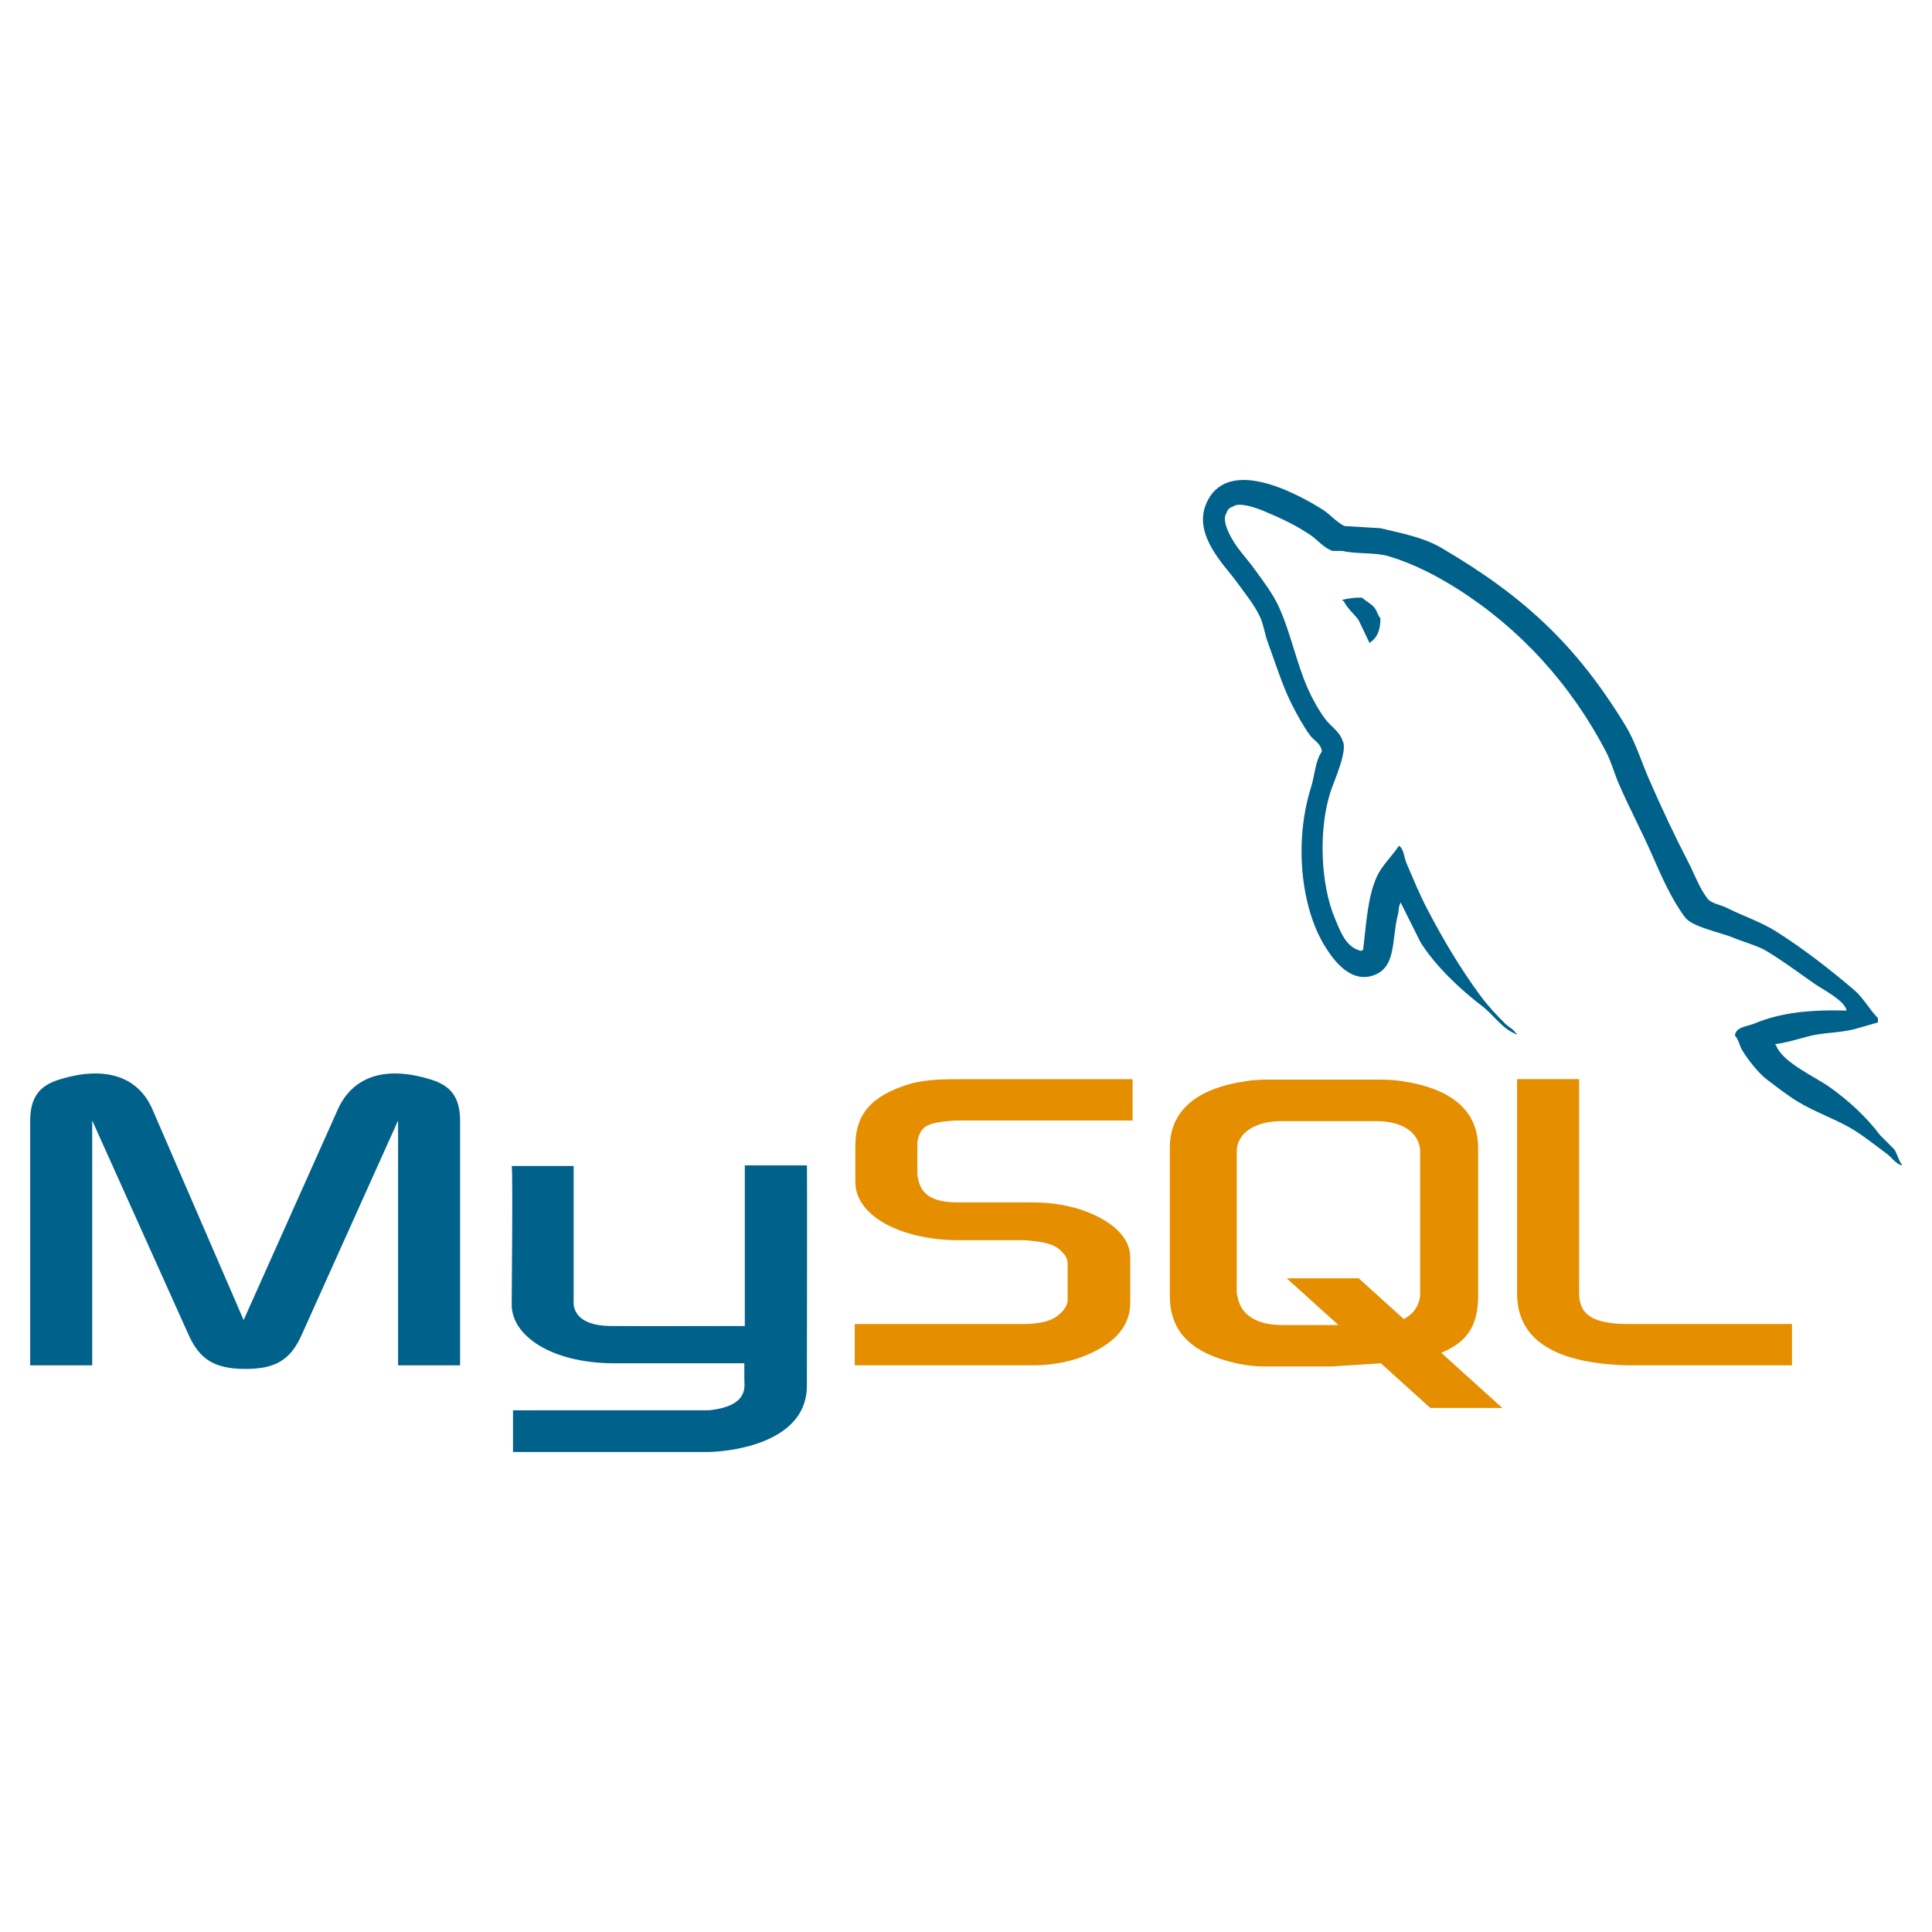
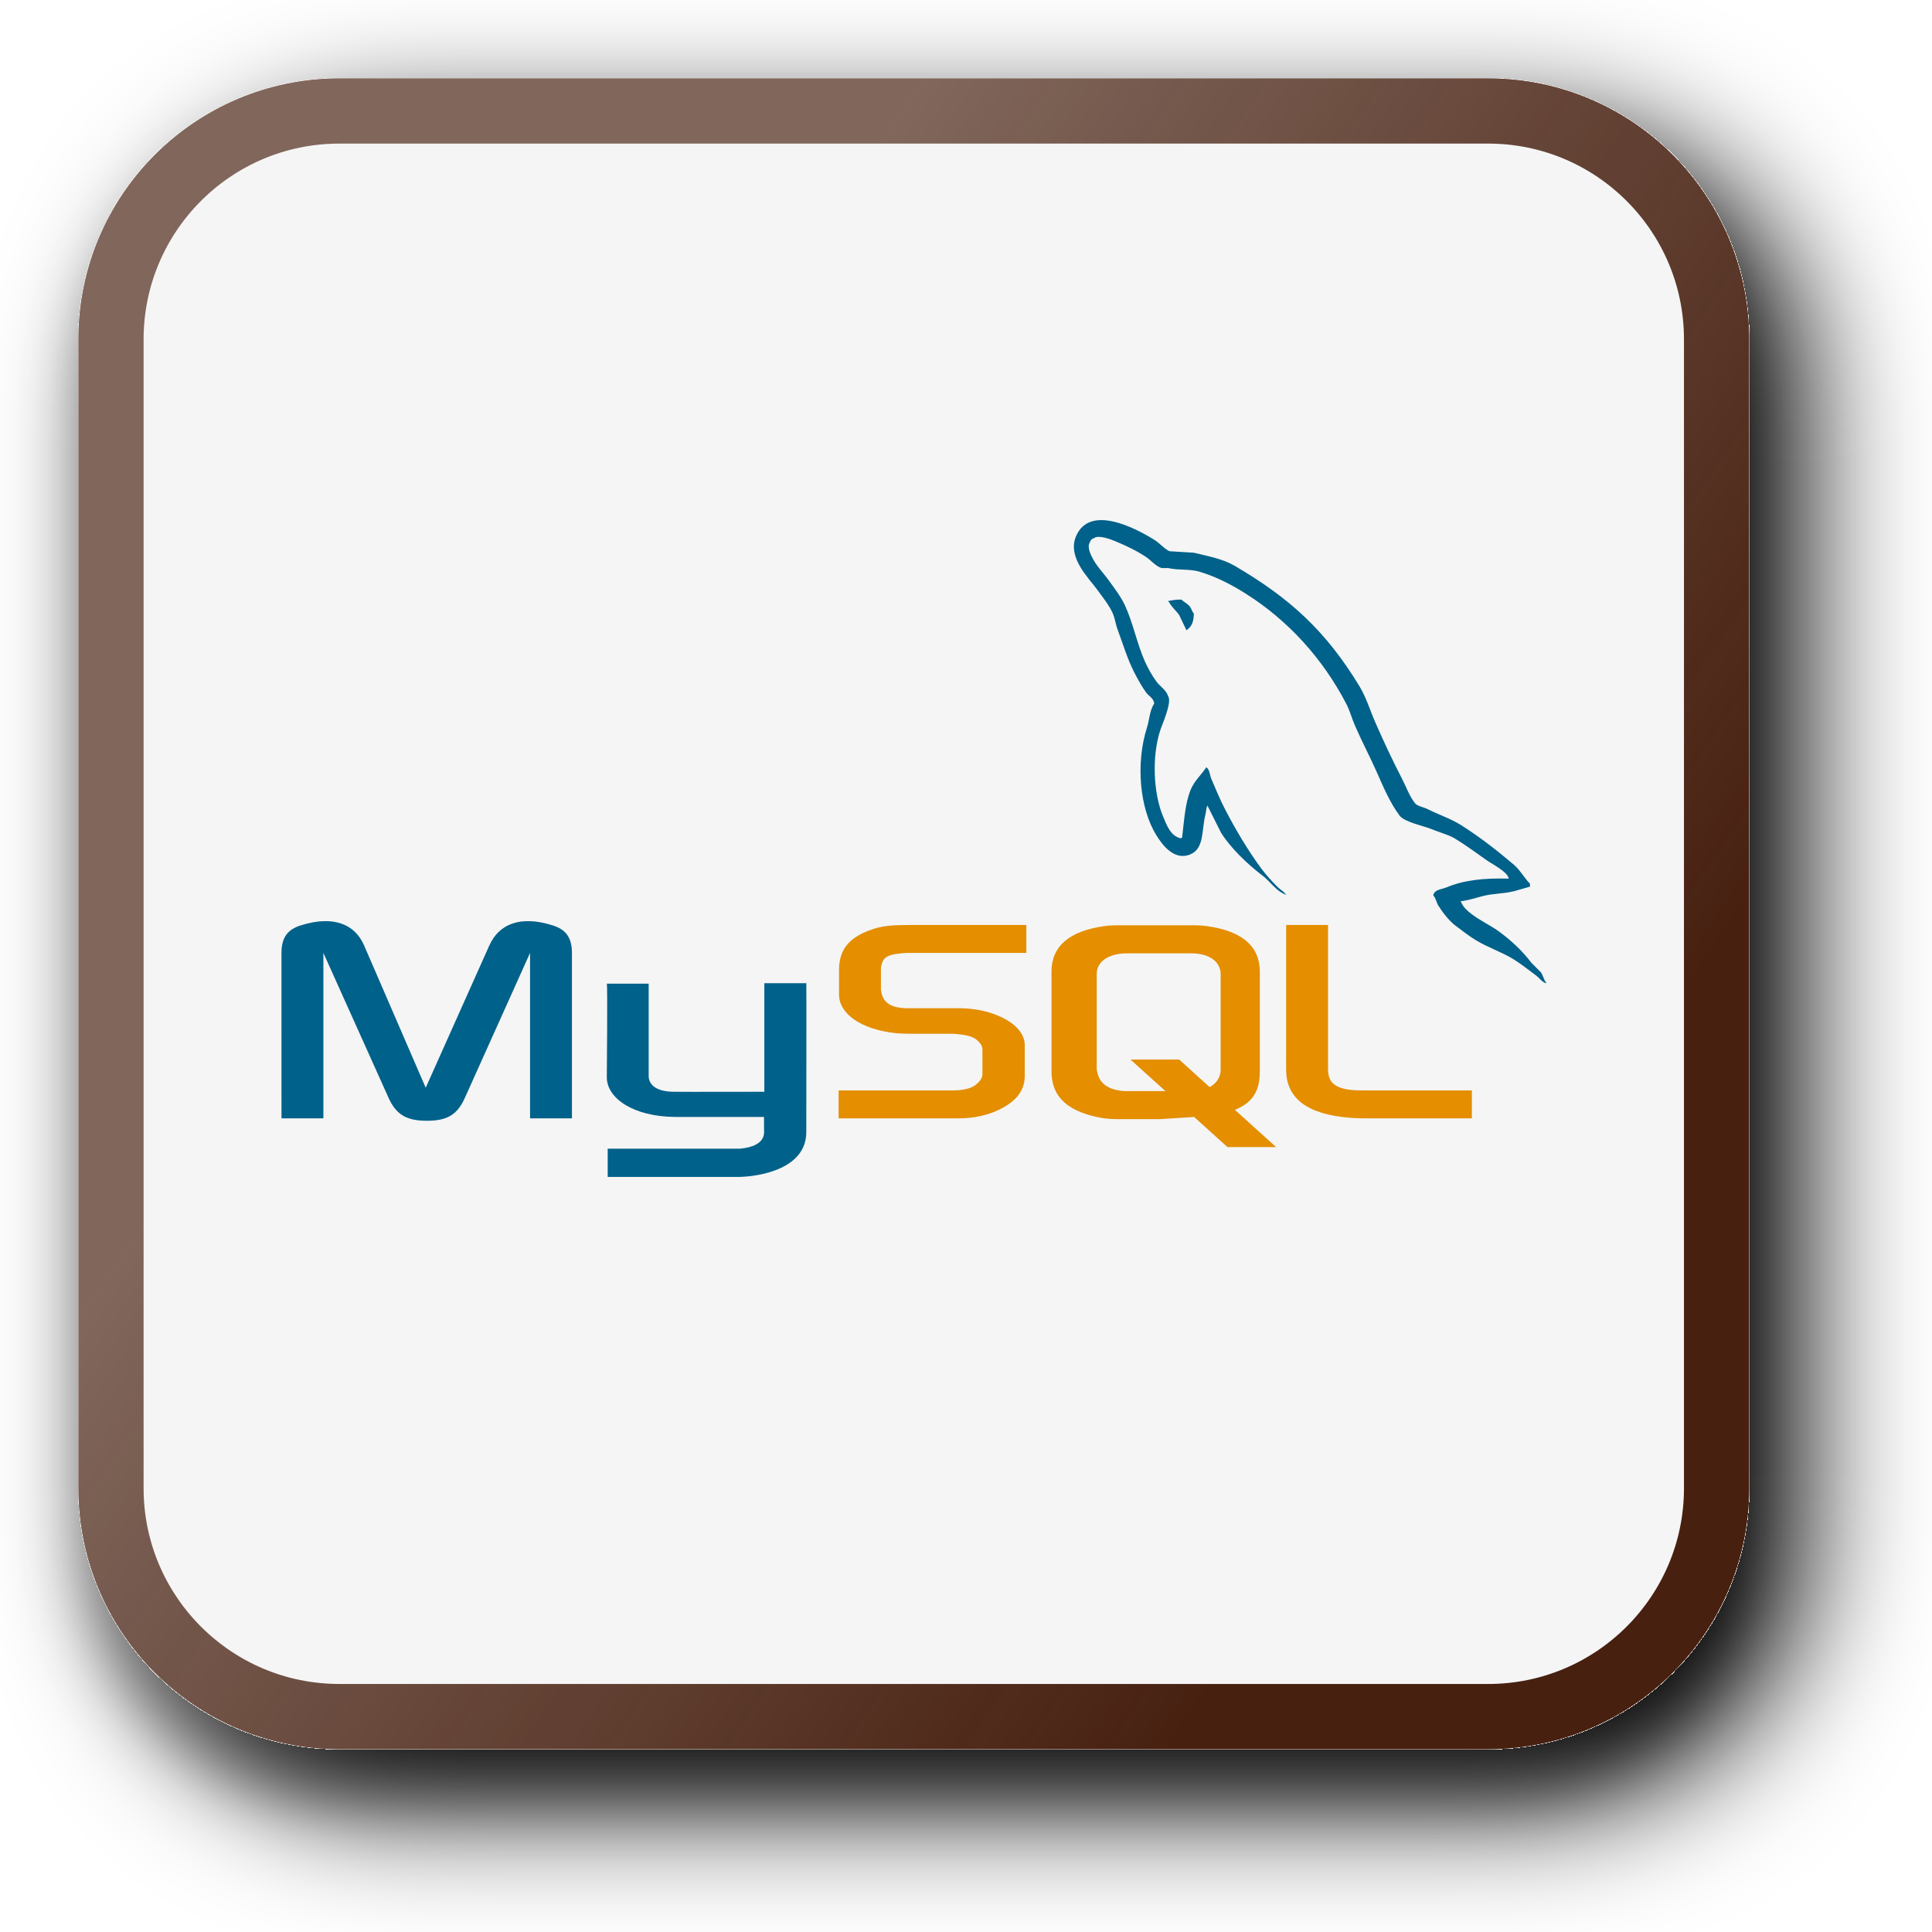
- <svg xmlns="http://www.w3.org/2000/svg" viewBox="0 0 128 128">
-   <path fill="#00618A" d="M2.001 90.458h4.108v-16.223l6.36 14.143c.75 1.712 1.777 2.317 3.792 2.317s3.003-.605 3.753-2.317l6.36-14.143v16.223h4.108v-16.196c0-1.58-.632-2.345-1.936-2.739-3.121-.974-5.215-.131-6.163 1.976l-6.241 13.958-6.043-13.959c-.909-2.106-3.042-2.949-6.163-1.976-1.304.395-1.936 1.159-1.936 2.739v16.197zM33.899 77.252h4.107v8.938c-.038.485.156 1.625 2.406 1.661 1.148.018 8.862 0 8.934 0v-10.643h4.117c.019 0-.004 14.514-.004 14.574.022 3.58-4.441 4.357-6.499 4.417h-12.972v-2.764c.022 0 12.963.003 12.995-.001 2.645-.279 2.332-1.593 2.331-2.035v-1.078h-8.731c-4.062-.037-6.65-1.81-6.683-3.85-.002-.187.089-9.129-.001-9.219z" />
-   <path fill="#E48E00" d="M56.63 90.458h11.812c1.383 0 2.727-.289 3.793-.789 1.777-.816 2.646-1.922 2.646-3.372v-3.002c0-1.185-.987-2.292-2.923-3.028-1.027-.396-2.292-.605-3.517-.605h-4.978c-1.659 0-2.449-.5-2.646-1.606-.039-.132-.039-.237-.039-.369v-1.87c0-.105 0-.211.039-.342.197-.843.632-1.08 2.094-1.212l.395-.026h11.733v-2.738h-11.535c-1.659 0-2.528.105-3.318.342-2.449.764-3.517 1.975-3.517 4.082v2.396c0 1.844 2.095 3.424 5.61 3.793.396.025.79.053 1.185.053h4.267c.158 0 .316 0 .435.025 1.304.105 1.856.343 2.252.816.237.237.315.475.315.737v2.397c0 .289-.197.658-.592.974-.355.316-.948.527-1.738.58l-.435.026h-11.338v2.738zM100.511 85.692c0 2.817 2.094 4.397 6.32 4.714.395.026.79.052 1.185.052h10.706v-2.738h-10.784c-2.41 0-3.318-.606-3.318-2.055v-14.168h-4.108v14.195zM77.503 85.834v-9.765c0-2.48 1.742-3.985 5.186-4.46.356-.053.753-.079 1.108-.079h7.799c.396 0 .752.026 1.147.079 3.444.475 5.187 1.979 5.187 4.46v9.765c0 2.014-.74 3.09-2.445 3.792l4.048 3.653h-4.771l-3.274-2.956-3.296.209h-4.395c-.752 0-1.543-.105-2.414-.343-2.613-.712-3.88-2.085-3.88-4.355zm4.434-.237c0 .132.039.265.079.423.237 1.135 1.307 1.768 2.929 1.768h3.732l-3.428-3.095h4.771l2.989 2.7c.552-.295.914-.743 1.041-1.32.039-.132.039-.264.039-.396v-9.368c0-.105 0-.238-.039-.37-.238-1.056-1.307-1.662-2.89-1.662h-6.216c-1.82 0-3.008.792-3.008 2.032v9.288z" />
-   <path fill="#00618A" d="M122.336 66.952c-2.525-.069-4.454.166-6.104.861-.469.198-1.216.203-1.292.79.257.271.297.674.502 1.006.394.637 1.059 1.491 1.652 1.938.647.489 1.315 1.013 2.011 1.437 1.235.754 2.615 1.184 3.806 1.938.701.446 1.397 1.006 2.082 1.509.339.247.565.634 1.006.789v-.071c-.231-.294-.291-.698-.503-1.006l-.934-.934c-.913-1.212-2.071-2.275-3.304-3.159-.982-.705-3.18-1.658-3.59-2.801l-.072-.071c.696-.079 1.512-.331 2.154-.503 1.08-.29 2.045-.215 3.16-.503l1.508-.432v-.286c-.563-.578-.966-1.344-1.58-1.867-1.607-1.369-3.363-2.737-5.17-3.879-1.002-.632-2.241-1.043-3.304-1.579-.356-.181-.984-.274-1.221-.575-.559-.711-.862-1.612-1.293-2.441-.9-1.735-1.786-3.631-2.585-5.458-.544-1.245-.9-2.473-1.579-3.59-3.261-5.361-6.771-8.597-12.208-11.777-1.157-.677-2.55-.943-4.021-1.292l-2.37-.144c-.481-.201-.983-.791-1.436-1.077-1.802-1.138-6.422-3.613-7.756-.358-.842 2.054 1.26 4.058 2.011 5.099.527.73 1.203 1.548 1.58 2.369.248.54.29 1.081.503 1.652.521 1.406.976 2.937 1.651 4.236.341.658.718 1.351 1.149 1.939.264.36.718.52.789 1.077-.443.62-.469 1.584-.718 2.369-1.122 3.539-.699 7.938.934 10.557.501.805 1.681 2.529 3.303 1.867 1.419-.578 1.103-2.369 1.509-3.95.092-.357.035-.621.215-.861v.072l1.293 2.585c.957 1.541 2.654 3.15 4.093 4.237.746.563 1.334 1.538 2.298 1.867v-.073h-.071c-.188-.291-.479-.411-.719-.646-.562-.551-1.187-1.235-1.651-1.867-1.309-1.776-2.465-3.721-3.519-5.745-.503-.966-.94-2.032-1.364-3.016-.164-.379-.162-.953-.502-1.148-.466.72-1.149 1.303-1.509 2.154-.574 1.36-.648 3.019-.861 4.739l-.144.071c-1.001-.241-1.352-1.271-1.724-2.154-.94-2.233-1.115-5.83-.287-8.401.214-.666 1.181-2.761.789-3.376-.187-.613-.804-.967-1.148-1.437-.427-.579-.854-1.341-1.149-2.011-.77-1.741-1.129-3.696-1.938-5.457-.388-.842-1.042-1.693-1.58-2.441-.595-.83-1.262-1.44-1.724-2.442-.164-.356-.387-.927-.144-1.293.077-.247.188-.35.432-.431.416-.321 1.576.107 2.01.287 1.152.479 2.113.934 3.089 1.58.468.311.941.911 1.508 1.077h.646c1.011.232 2.144.071 3.088.358 1.67.508 3.166 1.297 4.524 2.155 4.139 2.614 7.522 6.334 9.838 10.772.372.715.534 1.396.861 2.154.662 1.528 1.496 3.101 2.154 4.596.657 1.491 1.298 2.996 2.227 4.237.488.652 2.374 1.002 3.231 1.364.601.254 1.585.519 2.154.861 1.087.656 2.141 1.437 3.16 2.155.509.362 2.076 1.149 2.154 1.798zM90.237 39.593c-.526-.01-.899.058-1.293.144v.071h.072c.251.517.694.849 1.005 1.293l.719 1.508.071-.071c.445-.313.648-.814.646-1.58-.179-.188-.205-.423-.359-.646-.204-.3-.602-.468-.861-.719z" />
+ <svg xmlns="http://www.w3.org/2000/svg" width="148" height="148" viewBox="0 0 148 148" fill="none">
+   <g filter="url(#filter0_dd_3_296)">
+     <rect x="6" y="6" width="128" height="128" rx="20" fill="#F5F5F5" />
+     <rect x="8.5" y="8.5" width="123" height="123" rx="17.5" stroke="url(#paint0_linear_3_296)" stroke-width="5" />
+   </g>
+   <path d="M21.563 85.67H24.773V72.996L29.741 84.045C30.327 85.383 31.13 85.856 32.704 85.856C34.278 85.856 35.05 85.383 35.636 84.045L40.605 72.996V85.67H43.814V73.017C43.814 71.783 43.32 71.185 42.302 70.877C39.863 70.116 38.227 70.775 37.487 72.421L32.611 83.326L27.89 72.42C27.18 70.775 25.513 70.116 23.075 70.877C22.056 71.185 21.562 71.782 21.562 73.016L21.563 85.67ZM46.484 75.353H49.692V82.336C49.663 82.715 49.814 83.606 51.572 83.634C52.469 83.648 58.495 83.634 58.552 83.634V75.319H61.768C61.783 75.319 61.765 86.658 61.765 86.705C61.782 89.502 58.295 90.109 56.688 90.156H46.553V87.996C46.57 87.996 56.681 87.999 56.706 87.995C58.772 87.777 58.527 86.751 58.527 86.406V85.563H51.706C48.532 85.534 46.51 84.149 46.484 82.555C46.483 82.409 46.554 75.424 46.484 75.353Z" fill="#00618A" />
+   <path d="M64.242 85.67H73.47C74.551 85.67 75.601 85.445 76.434 85.054C77.822 84.416 78.501 83.552 78.501 82.419V80.074C78.501 79.148 77.73 78.284 76.217 77.709C75.415 77.399 74.427 77.236 73.469 77.236H69.581C68.284 77.236 67.667 76.845 67.513 75.981C67.483 75.878 67.483 75.796 67.483 75.693V74.232C67.483 74.15 67.483 74.067 67.513 73.965C67.667 73.306 68.007 73.121 69.149 73.018L69.458 72.998H78.624V70.859H69.612C68.316 70.859 67.638 70.941 67.02 71.126C65.107 71.723 64.273 72.669 64.273 74.315V76.187C64.273 77.627 65.909 78.862 68.656 79.15C68.965 79.169 69.273 79.191 69.581 79.191H72.915C73.038 79.191 73.162 79.191 73.255 79.211C74.273 79.293 74.705 79.479 75.014 79.848C75.199 80.034 75.26 80.219 75.26 80.424V82.297C75.26 82.523 75.106 82.811 74.798 83.058C74.52 83.305 74.057 83.469 73.44 83.511L73.1 83.531H64.242V85.67ZM98.524 81.947C98.524 84.148 100.16 85.382 103.462 85.63C103.77 85.65 104.079 85.67 104.387 85.67H112.752V83.531H104.327C102.444 83.531 101.734 83.058 101.734 81.926V70.857H98.525L98.524 81.947ZM80.549 82.058V74.429C80.549 72.491 81.91 71.316 84.601 70.945C84.879 70.903 85.189 70.883 85.466 70.883H91.559C91.869 70.883 92.147 70.903 92.456 70.945C95.146 71.316 96.508 72.491 96.508 74.429V82.058C96.508 83.631 95.93 84.472 94.598 85.02L97.76 87.874H94.033L91.475 85.565L88.9 85.728H85.466C84.879 85.728 84.261 85.646 83.581 85.46C81.539 84.904 80.549 83.831 80.549 82.058ZM84.013 81.873C84.013 81.976 84.044 82.08 84.075 82.203C84.26 83.09 85.096 83.584 86.363 83.584H89.279L86.601 81.166H90.328L92.663 83.276C93.094 83.045 93.377 82.695 93.477 82.245C93.507 82.141 93.507 82.038 93.507 81.935V74.616C93.507 74.534 93.507 74.43 93.477 74.327C93.291 73.502 92.456 73.029 91.219 73.029H86.362C84.941 73.029 84.013 73.648 84.013 74.616L84.013 81.873Z" fill="#E48E00" />
+   <path d="M115.575 67.306C113.602 67.252 112.095 67.436 110.806 67.979C110.44 68.134 109.856 68.138 109.797 68.596C109.998 68.808 110.029 69.123 110.189 69.382C110.497 69.88 111.016 70.547 111.48 70.896C111.985 71.278 112.507 71.688 113.051 72.019C114.016 72.608 115.094 72.944 116.024 73.533C116.572 73.881 117.116 74.319 117.651 74.712C117.916 74.905 118.092 75.207 118.437 75.328V75.273C118.256 75.043 118.209 74.727 118.044 74.487L117.314 73.757C116.601 72.81 115.696 71.98 114.733 71.289C113.966 70.738 112.248 69.994 111.928 69.101L111.872 69.045C112.416 68.984 113.053 68.787 113.555 68.652C114.398 68.426 115.152 68.484 116.023 68.259L117.202 67.922V67.698C116.762 67.247 116.447 66.648 115.967 66.24C114.712 65.17 113.34 64.102 111.928 63.209C111.145 62.716 110.177 62.395 109.347 61.976C109.069 61.834 108.578 61.762 108.393 61.527C107.956 60.971 107.72 60.267 107.383 59.62C106.68 58.264 105.987 56.783 105.363 55.355C104.938 54.383 104.66 53.423 104.13 52.551C101.582 48.362 98.84 45.834 94.592 43.35C93.688 42.821 92.6 42.613 91.451 42.341L89.599 42.228C89.223 42.071 88.831 41.61 88.477 41.387C87.07 40.498 83.46 38.564 82.418 41.107C81.76 42.712 83.402 44.277 83.989 45.091C84.401 45.661 84.929 46.3 85.223 46.941C85.417 47.363 85.45 47.786 85.616 48.232C86.023 49.331 86.379 50.527 86.906 51.541C87.173 52.056 87.467 52.597 87.804 53.056C88.01 53.337 88.365 53.462 88.42 53.898C88.074 54.382 88.054 55.135 87.859 55.748C86.983 58.513 87.313 61.95 88.589 63.996C88.981 64.625 89.902 65.972 91.169 65.455C92.278 65.003 92.031 63.604 92.348 62.369C92.42 62.09 92.376 61.884 92.516 61.696V61.752L93.527 63.772C94.274 64.976 95.6 66.233 96.724 67.082C97.307 67.522 97.766 68.284 98.519 68.541V68.484H98.464C98.317 68.256 98.09 68.162 97.902 67.979C97.463 67.548 96.975 67.014 96.612 66.52C95.59 65.133 94.687 63.613 93.863 62.032C93.47 61.277 93.129 60.444 92.798 59.676C92.669 59.38 92.671 58.931 92.406 58.779C92.041 59.341 91.508 59.797 91.227 60.462C90.778 61.524 90.72 62.82 90.554 64.164L90.441 64.219C89.659 64.031 89.385 63.227 89.094 62.537C88.36 60.792 88.223 57.982 88.87 55.973C89.037 55.453 89.793 53.816 89.487 53.336C89.341 52.857 88.859 52.581 88.59 52.213C88.256 51.761 87.923 51.166 87.692 50.642C87.091 49.282 86.81 47.755 86.178 46.379C85.875 45.721 85.364 45.056 84.944 44.472C84.479 43.823 83.958 43.347 83.597 42.564C83.469 42.286 83.294 41.84 83.484 41.554C83.544 41.361 83.631 41.281 83.822 41.217C84.147 40.966 85.053 41.301 85.392 41.441C86.292 41.816 87.043 42.171 87.805 42.676C88.171 42.919 88.541 43.388 88.984 43.517H89.488C90.278 43.698 91.163 43.573 91.901 43.797C93.206 44.194 94.374 44.81 95.435 45.48C98.669 47.523 101.312 50.429 103.121 53.896C103.412 54.455 103.538 54.987 103.794 55.579C104.311 56.773 104.962 58.002 105.477 59.169C105.99 60.334 106.491 61.51 107.216 62.48C107.598 62.989 109.071 63.263 109.741 63.545C110.21 63.744 110.979 63.951 111.423 64.218C112.273 64.731 113.096 65.341 113.892 65.902C114.29 66.184 115.514 66.799 115.575 67.306ZM90.498 45.932C90.087 45.924 89.795 45.977 89.487 46.044V46.1H89.544C89.74 46.504 90.086 46.763 90.329 47.11L90.891 48.288L90.946 48.233C91.294 47.988 91.452 47.597 91.451 46.998C91.311 46.852 91.291 46.668 91.17 46.494C91.011 46.259 90.7 46.128 90.498 45.932Z" fill="#00618A" />
+   <defs>
+     <filter id="filter0_dd_3_296" x="0" y="0" width="148" height="148" filterUnits="userSpaceOnUse" color-interpolation-filters="sRGB">
+       <feFlood flood-opacity="0" result="BackgroundImageFix" />
+       <feColorMatrix in="SourceAlpha" type="matrix" values="0 0 0 0 0 0 0 0 0 0 0 0 0 0 0 0 0 0 127 0" result="hardAlpha" />
+       <feOffset dx="4" dy="4" />
+       <feGaussianBlur stdDeviation="5" />
+       <feComposite in2="hardAlpha" operator="out" />
+       <feColorMatrix type="matrix" values="0 0 0 0 0 0 0 0 0 0 0 0 0 0 0 0 0 0 1 0" />
+       <feBlend mode="normal" in2="BackgroundImageFix" result="effect1_dropShadow_3_296" />
+       <feColorMatrix in="SourceAlpha" type="matrix" values="0 0 0 0 0 0 0 0 0 0 0 0 0 0 0 0 0 0 127 0" result="hardAlpha" />
+       <feOffset dy="4" />
+       <feGaussianBlur stdDeviation="2" />
+       <feComposite in2="hardAlpha" operator="out" />
+       <feColorMatrix type="matrix" values="0 0 0 0 0 0 0 0 0 0 0 0 0 0 0 0 0 0 0.25 0" />
+       <feBlend mode="normal" in2="effect1_dropShadow_3_296" result="effect2_dropShadow_3_296" />
+       <feBlend mode="normal" in="SourceGraphic" in2="effect2_dropShadow_3_296" result="shape" />
+     </filter>
+     <linearGradient id="paint0_linear_3_296" x1="-13.059" y1="-13.714" x2="178.885" y2="117.157" gradientUnits="userSpaceOnUse">
+       <stop offset="0.344" stop-color="#472010" stop-opacity="0.67" />
+       <stop offset="0.724" stop-color="#472010" />
+     </linearGradient>
+   </defs>
</svg>
